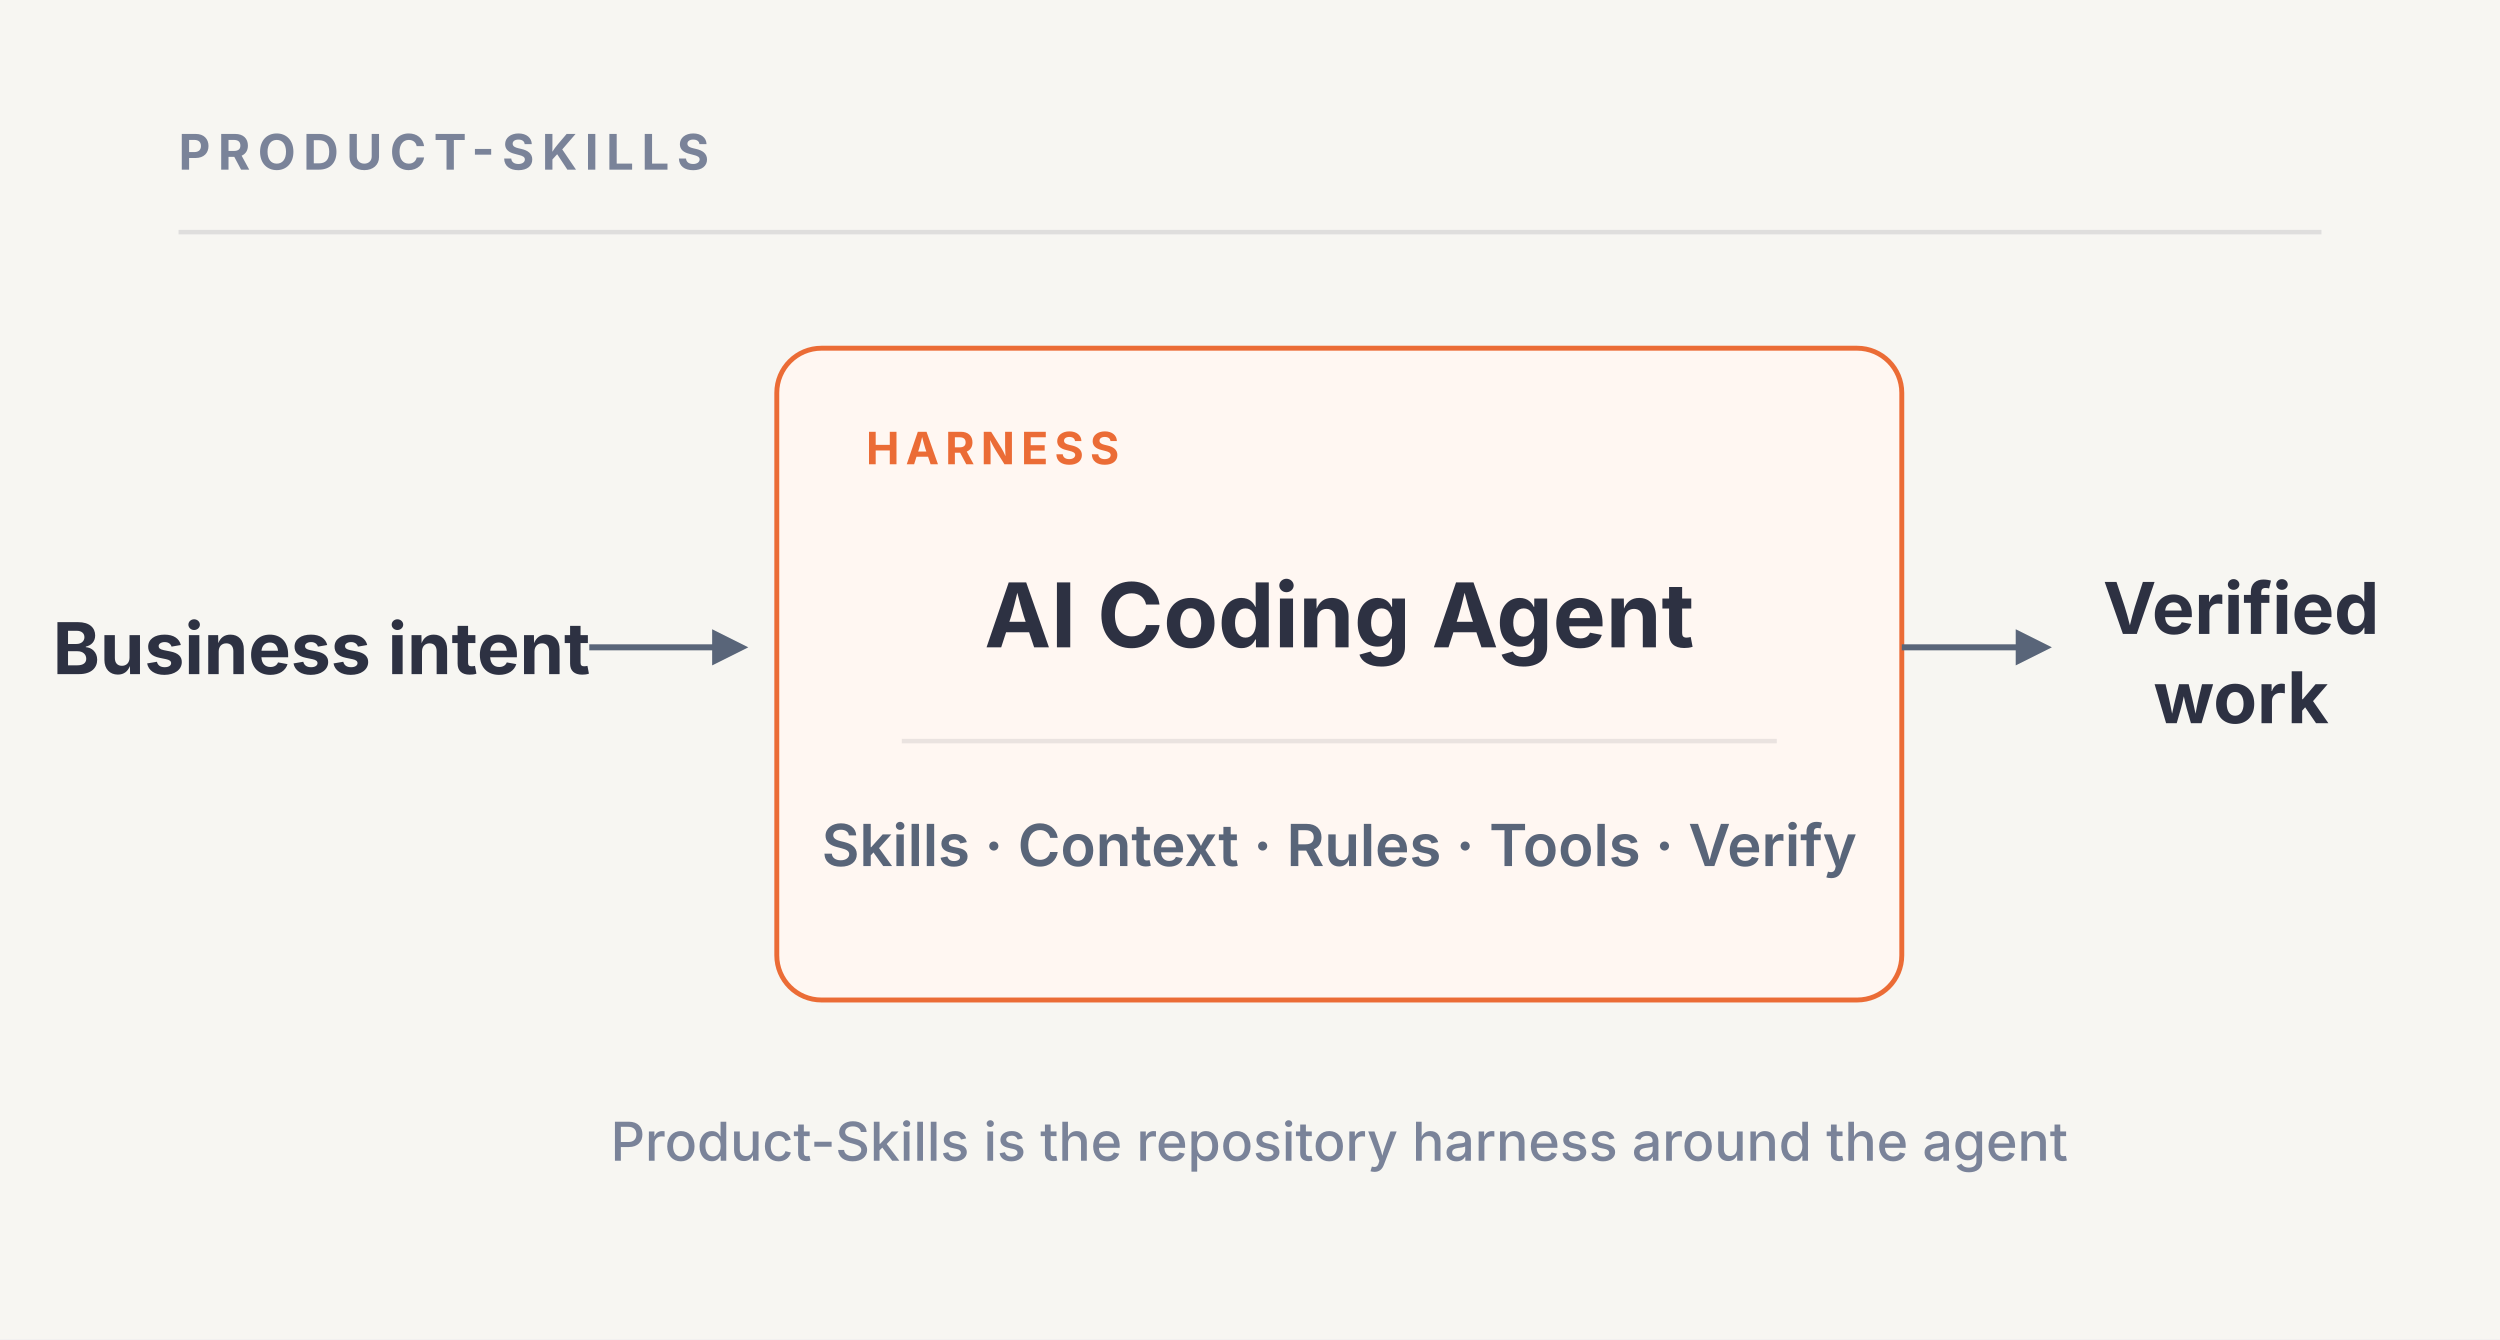
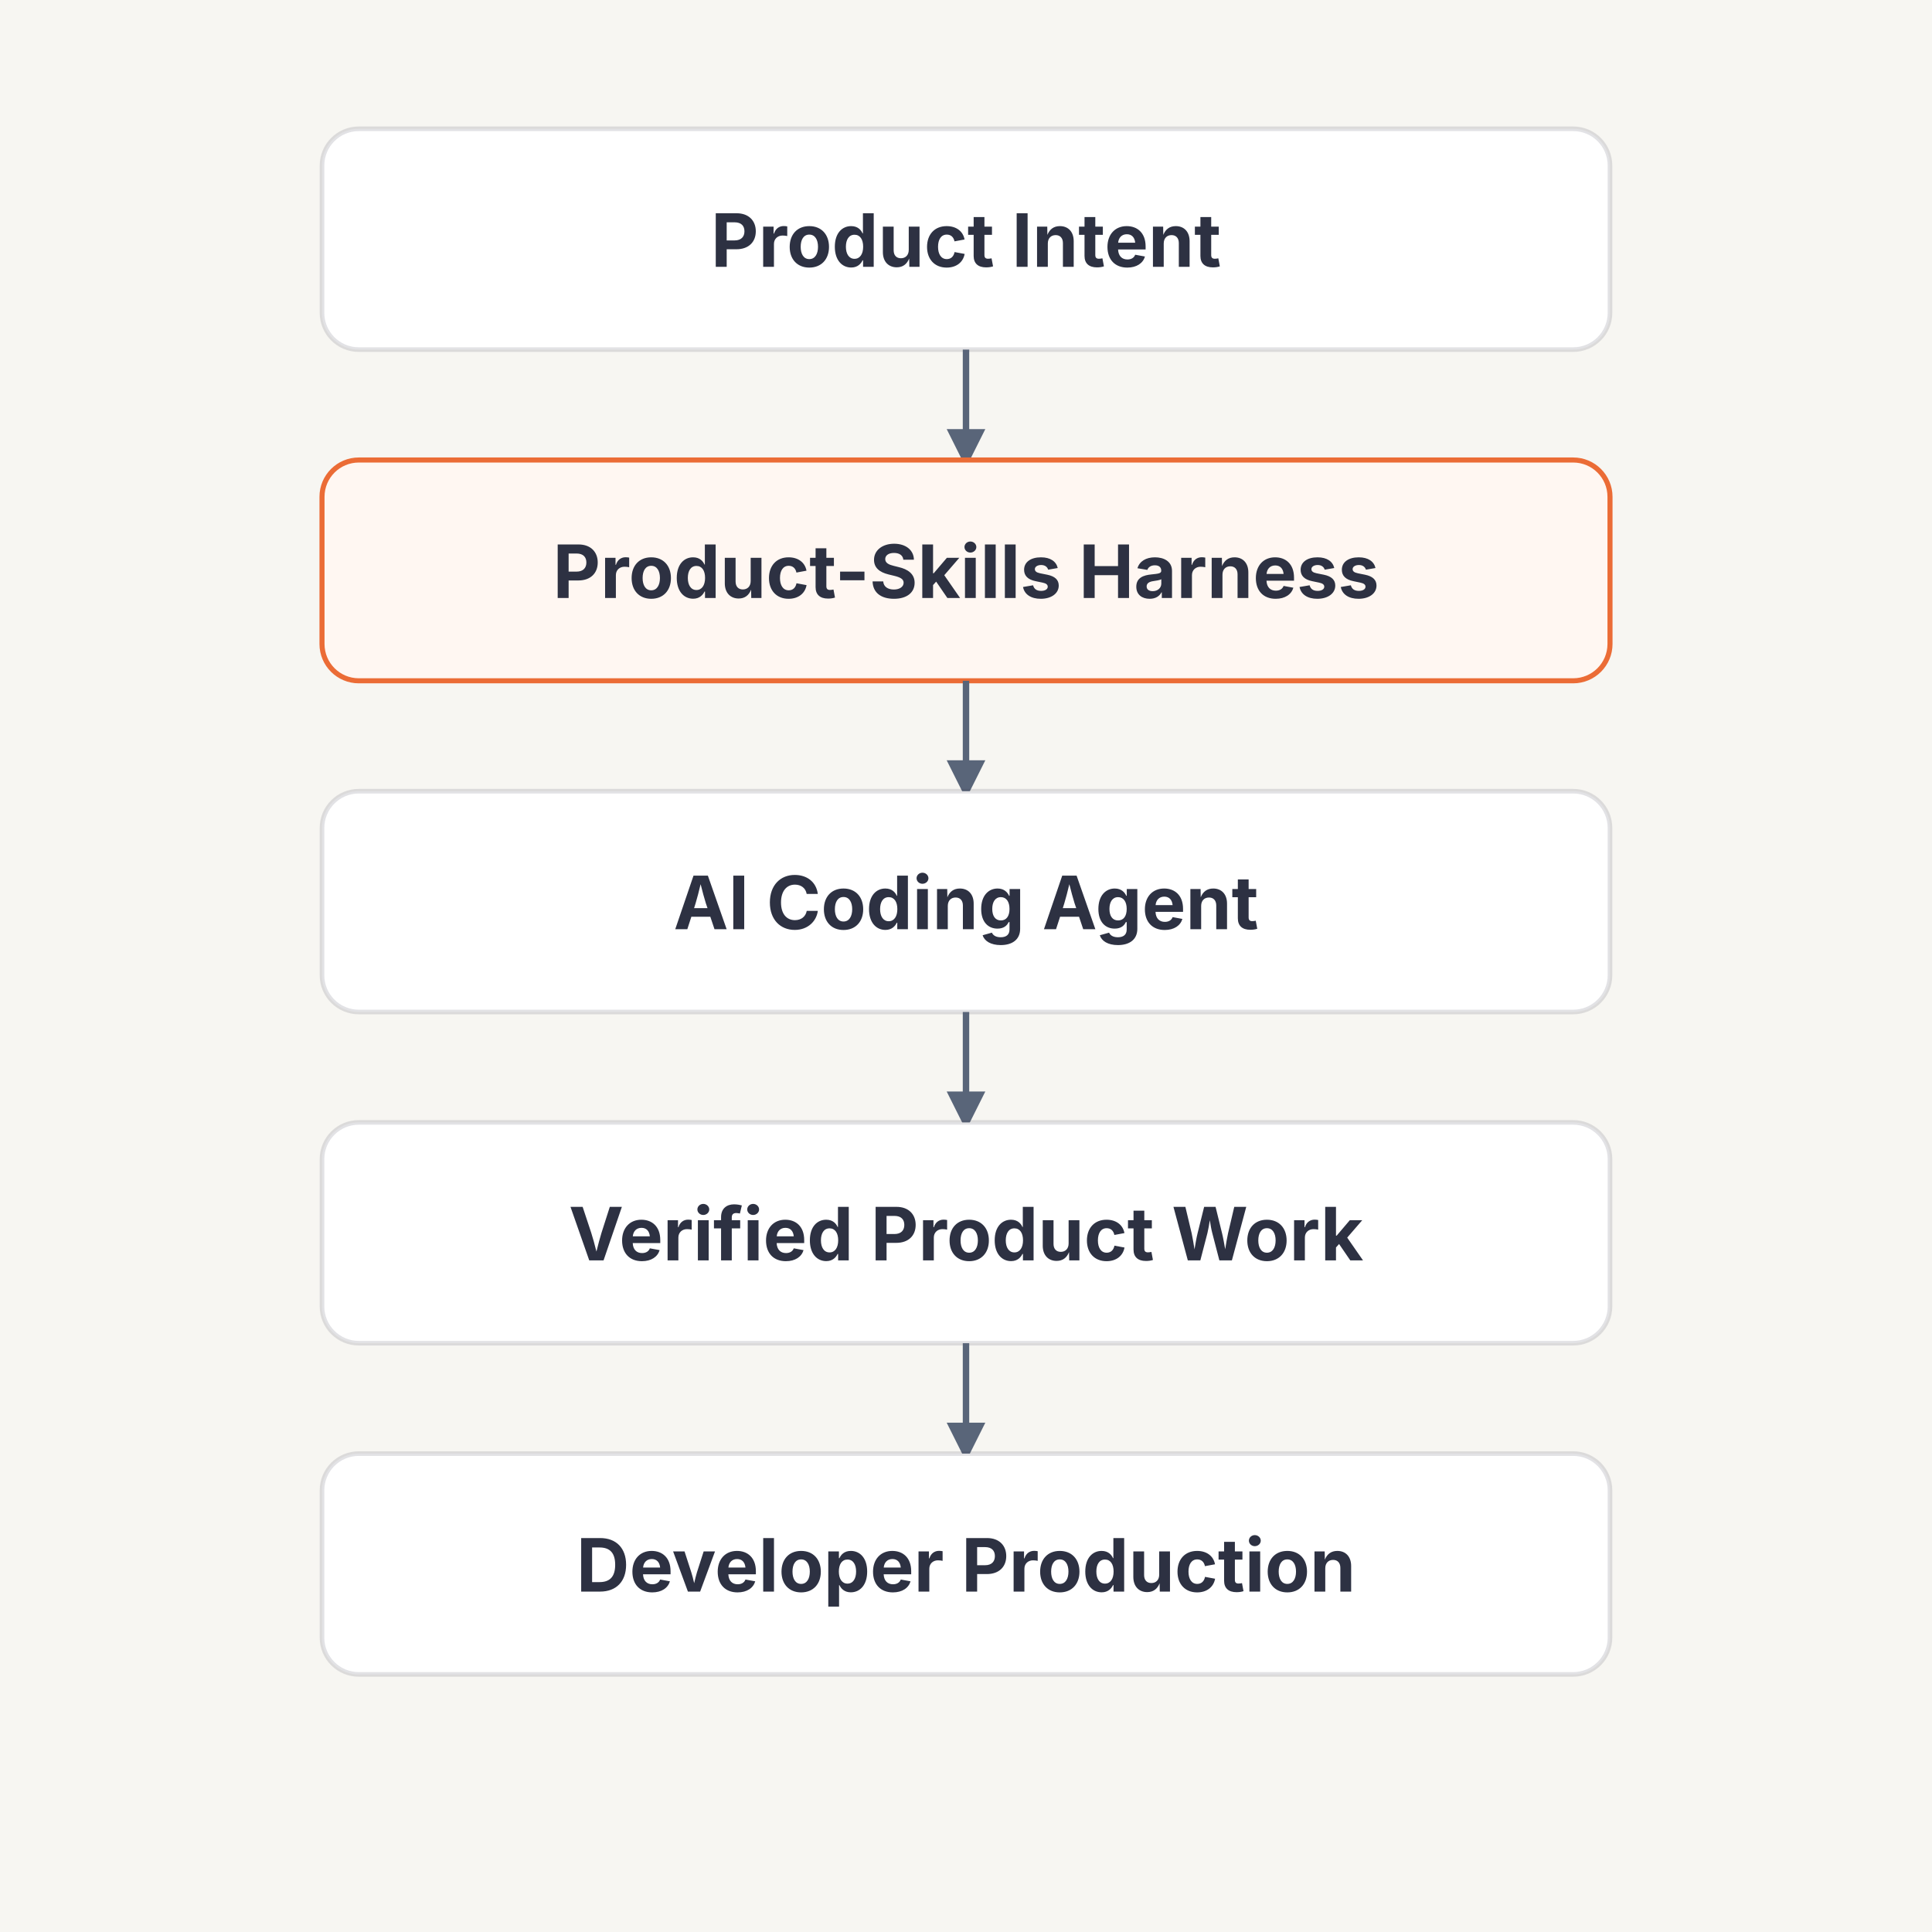
- <svg xmlns="http://www.w3.org/2000/svg" width="560" height="300" viewBox="0 0 560 300" role="img" aria-labelledby="title desc">
+ <svg xmlns="http://www.w3.org/2000/svg" width="420" height="420" viewBox="0 0 420 420" role="img" aria-labelledby="title desc">
  <defs>
    <marker id="arrow" viewBox="0 0 10 10" refX="8" refY="5" markerWidth="6" markerHeight="6" orient="auto">
      <path d="M0 0 L10 5 L0 10 Z" fill="#596579" />
    </marker>
  </defs>
-   <rect width="560" height="300" fill="#f7f6f2" />
+   <rect width="420" height="420" fill="#f7f6f2" />
  <g font-family="system-ui,-apple-system,BlinkMacSystemFont,Segoe UI,sans-serif" fill="#2d3142">
-     <text x="40" y="38" font-size="11" font-weight="700" letter-spacing="1.7" fill="#7a8399">PRODUCT-SKILLS</text>
-     <line x1="40" y1="52" x2="520" y2="52" stroke="#2d3142" stroke-opacity=".12" />
-     <text x="72" y="151" text-anchor="middle" font-size="16" font-weight="650">Business intent</text>
-     <path d="M132 145H166" stroke="#596579" stroke-width="1.35" fill="none" marker-end="url(#arrow)" />
-     <rect x="174" y="78" width="252" height="146" rx="10" fill="#fff7f2" stroke="#eb6c36" stroke-width="1.1" />
-     <text x="194" y="104" font-size="10" font-weight="750" letter-spacing="1.4" fill="#eb6c36">HARNESS</text>
-     <text x="300" y="145" text-anchor="middle" font-size="20" font-weight="700">AI Coding Agent</text>
-     <line x1="202" y1="166" x2="398" y2="166" stroke="#2d3142" stroke-opacity=".10" />
-     <text x="300" y="194" text-anchor="middle" font-size="13" font-weight="600" fill="#596579">Skills · Context · Rules · Tools · Verify</text>
-     <path d="M426 145H458" stroke="#596579" stroke-width="1.35" fill="none" marker-end="url(#arrow)" />
-     <text x="502" y="142" text-anchor="middle" font-size="16" font-weight="650">Verified</text>
-     <text x="502" y="162" text-anchor="middle" font-size="16" font-weight="650">work</text>
-     <text x="300" y="260" text-anchor="middle" font-size="12" font-weight="550" fill="#7a8399">Product-Skills is the repository harness around the agent</text>
+     <rect x="70" y="28" width="280" height="48" rx="8" fill="#ffffff" stroke="#2d3142" stroke-opacity=".14" />
+     <text x="210" y="58" text-anchor="middle" font-size="16" font-weight="650">Product Intent</text>
+     <path d="M210 76V100" stroke="#596579" stroke-width="1.4" fill="none" marker-end="url(#arrow)" />
+     <rect x="70" y="100" width="280" height="48" rx="8" fill="#fff7f2" stroke="#eb6c36" stroke-width="1.1" />
+     <text x="210" y="130" text-anchor="middle" font-size="16" font-weight="700">Product-Skills Harness</text>
+     <path d="M210 148V172" stroke="#596579" stroke-width="1.4" fill="none" marker-end="url(#arrow)" />
+     <rect x="70" y="172" width="280" height="48" rx="8" fill="#ffffff" stroke="#2d3142" stroke-opacity=".14" />
+     <text x="210" y="202" text-anchor="middle" font-size="16" font-weight="650">AI Coding Agent</text>
+     <path d="M210 220V244" stroke="#596579" stroke-width="1.4" fill="none" marker-end="url(#arrow)" />
+     <rect x="70" y="244" width="280" height="48" rx="8" fill="#ffffff" stroke="#2d3142" stroke-opacity=".14" />
+     <text x="210" y="274" text-anchor="middle" font-size="16" font-weight="650">Verified Product Work</text>
+     <path d="M210 292V316" stroke="#596579" stroke-width="1.4" fill="none" marker-end="url(#arrow)" />
+     <rect x="70" y="316" width="280" height="48" rx="8" fill="#ffffff" stroke="#2d3142" stroke-opacity=".14" />
+     <text x="210" y="346" text-anchor="middle" font-size="16" font-weight="650">Developer Production</text>
  </g>
</svg>
